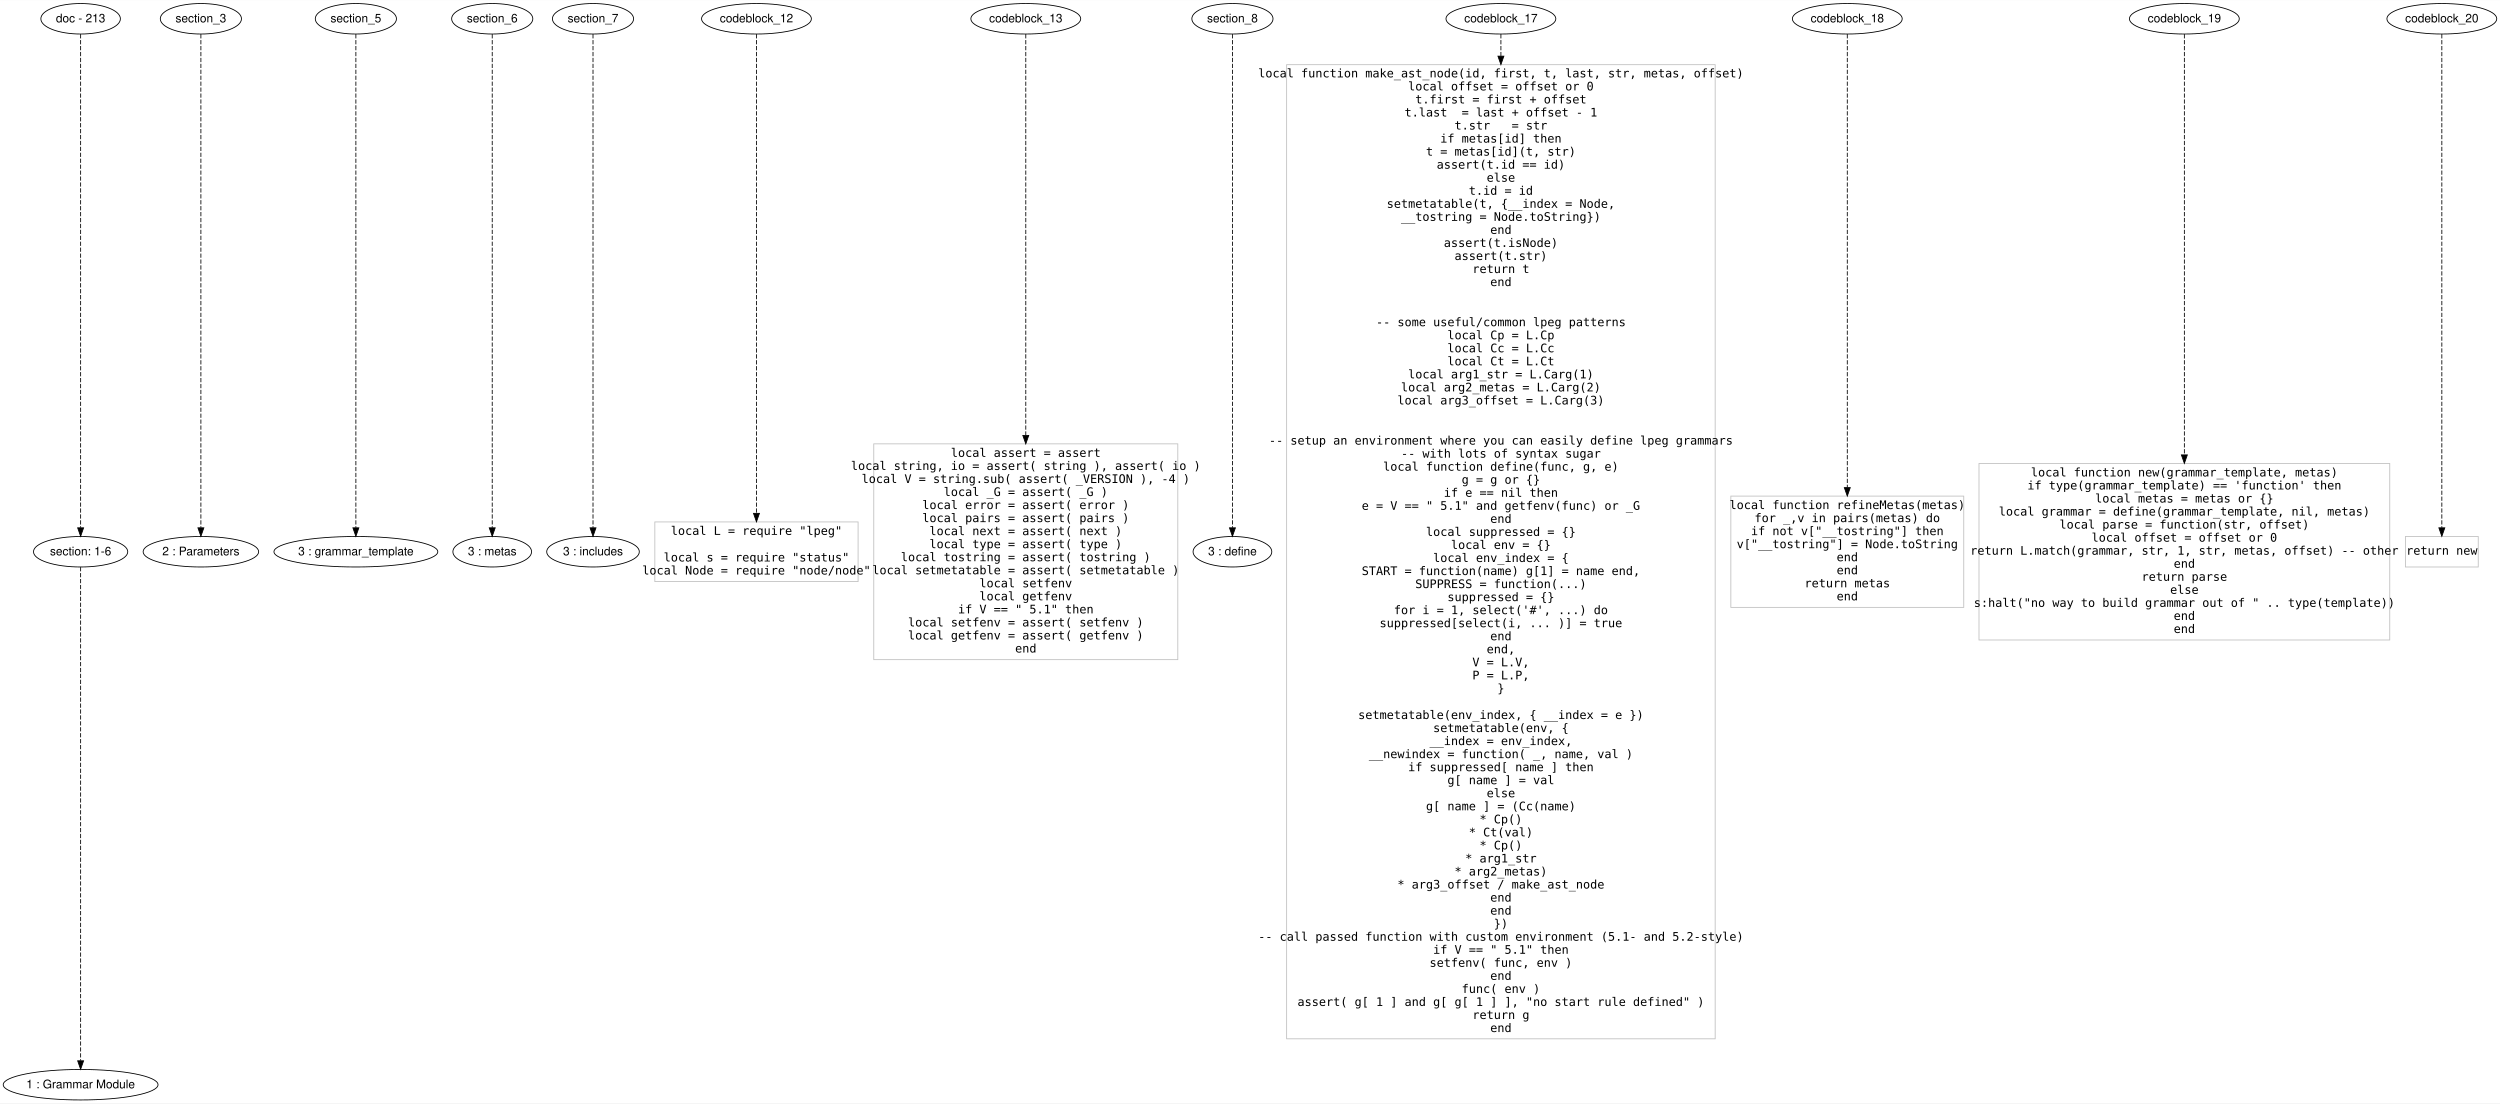
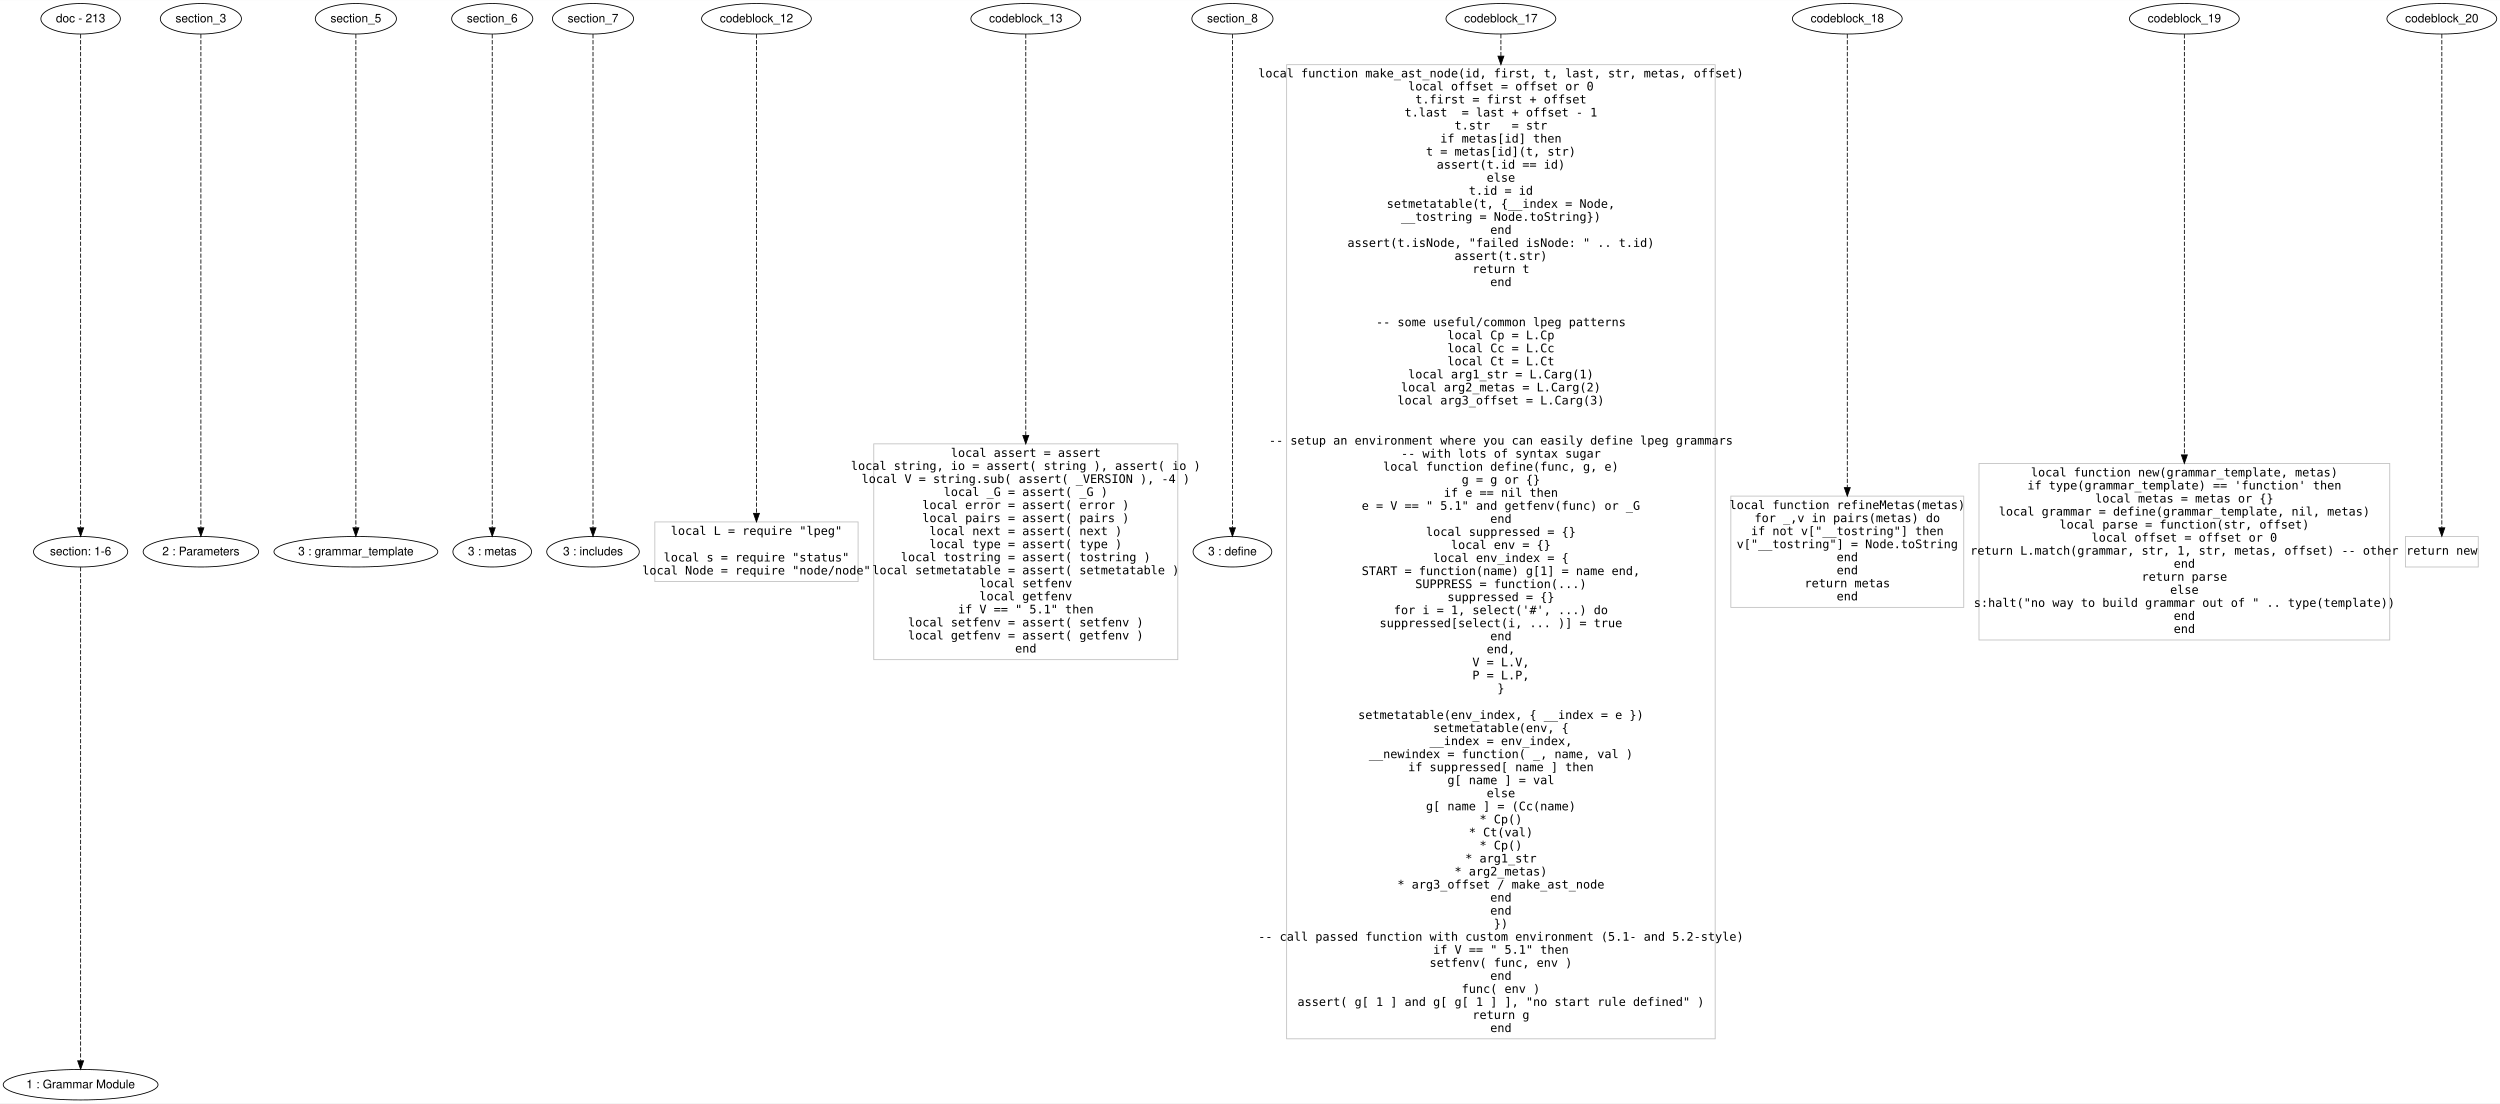
<svg xmlns="http://www.w3.org/2000/svg" width="2952pt" height="1303pt" viewBox="0.00 0.00 2951.88 1302.60">
  <g id="graph0" class="graph" transform="scale(1 1) rotate(0) translate(4 1298.602)">
    <polygon fill="#ffffff" stroke="transparent" points="-4,4 -4,-1298.602 2947.88,-1298.602 2947.88,4 -4,4" />
    <g id="node1" class="node">
      <ellipse fill="none" stroke="#000000" cx="91.196" cy="-1276.602" rx="46.958" ry="18" />
      <text text-anchor="middle" x="91.196" y="-1272.402" font-family="Helvetica,sans-Serif" font-size="14.00" fill="#000000">doc - 213</text>
    </g>
    <g id="node2" class="node">
      <ellipse fill="none" stroke="#000000" cx="91.196" cy="-647.301" rx="55.646" ry="18" />
      <text text-anchor="middle" x="91.196" y="-643.101" font-family="Helvetica,sans-Serif" font-size="14.00" fill="#000000">section: 1-6</text>
    </g>
    <g id="edge1" class="edge">
      <path fill="none" stroke="#000000" stroke-dasharray="5,2" d="M91.196,-1258.447C91.196,-1169.993 91.196,-784.053 91.196,-675.689" />
      <polygon fill="#000000" stroke="#000000" points="94.697,-675.53 91.196,-665.53 87.697,-675.53 94.697,-675.53" />
    </g>
    <g id="node3" class="node">
      <ellipse fill="none" stroke="#000000" cx="91.196" cy="-18" rx="91.393" ry="18" />
      <text text-anchor="middle" x="91.196" y="-13.8" font-family="Helvetica,sans-Serif" font-size="14.00" fill="#000000">1 : Grammar Module</text>
    </g>
    <g id="edge2" class="edge">
      <path fill="none" stroke="#000000" stroke-dasharray="5,2" d="M91.196,-629.146C91.196,-540.692 91.196,-154.751 91.196,-46.388" />
      <polygon fill="#000000" stroke="#000000" points="94.697,-46.229 91.196,-36.229 87.697,-46.229 94.697,-46.229" />
    </g>
    <g id="node4" class="node">
      <ellipse fill="none" stroke="#000000" cx="233.196" cy="-1276.602" rx="47.927" ry="18" />
      <text text-anchor="middle" x="233.196" y="-1272.402" font-family="Helvetica,sans-Serif" font-size="14.00" fill="#000000">section_3</text>
    </g>
    <g id="node5" class="node">
      <ellipse fill="none" stroke="#000000" cx="233.196" cy="-647.301" rx="68.207" ry="18" />
      <text text-anchor="middle" x="233.196" y="-643.101" font-family="Helvetica,sans-Serif" font-size="14.00" fill="#000000">2 : Parameters</text>
    </g>
    <g id="edge3" class="edge">
      <path fill="none" stroke="#000000" stroke-dasharray="5,2" d="M233.196,-1258.447C233.196,-1169.993 233.196,-784.053 233.196,-675.689" />
      <polygon fill="#000000" stroke="#000000" points="236.696,-675.53 233.196,-665.53 229.696,-675.53 236.696,-675.53" />
    </g>
    <g id="node6" class="node">
      <ellipse fill="none" stroke="#000000" cx="416.196" cy="-1276.602" rx="47.927" ry="18" />
      <text text-anchor="middle" x="416.196" y="-1272.402" font-family="Helvetica,sans-Serif" font-size="14.00" fill="#000000">section_5</text>
    </g>
    <g id="node7" class="node">
      <ellipse fill="none" stroke="#000000" cx="416.196" cy="-647.301" rx="96.723" ry="18" />
      <text text-anchor="middle" x="416.196" y="-643.101" font-family="Helvetica,sans-Serif" font-size="14.00" fill="#000000">3 : grammar_template</text>
    </g>
    <g id="edge4" class="edge">
      <path fill="none" stroke="#000000" stroke-dasharray="5,2" d="M416.196,-1258.447C416.196,-1169.993 416.196,-784.053 416.196,-675.689" />
      <polygon fill="#000000" stroke="#000000" points="419.697,-675.53 416.196,-665.53 412.697,-675.53 419.697,-675.53" />
    </g>
    <g id="node8" class="node">
      <ellipse fill="none" stroke="#000000" cx="577.196" cy="-1276.602" rx="47.927" ry="18" />
      <text text-anchor="middle" x="577.196" y="-1272.402" font-family="Helvetica,sans-Serif" font-size="14.00" fill="#000000">section_6</text>
    </g>
    <g id="node9" class="node">
      <ellipse fill="none" stroke="#000000" cx="577.196" cy="-647.301" rx="46.456" ry="18" />
      <text text-anchor="middle" x="577.196" y="-643.101" font-family="Helvetica,sans-Serif" font-size="14.00" fill="#000000">3 : metas</text>
    </g>
    <g id="edge5" class="edge">
      <path fill="none" stroke="#000000" stroke-dasharray="5,2" d="M577.196,-1258.447C577.196,-1169.993 577.196,-784.053 577.196,-675.689" />
      <polygon fill="#000000" stroke="#000000" points="580.697,-675.53 577.196,-665.53 573.697,-675.53 580.697,-675.53" />
    </g>
    <g id="node10" class="node">
      <ellipse fill="none" stroke="#000000" cx="696.196" cy="-1276.602" rx="47.927" ry="18" />
      <text text-anchor="middle" x="696.196" y="-1272.402" font-family="Helvetica,sans-Serif" font-size="14.00" fill="#000000">section_7</text>
    </g>
    <g id="node11" class="node">
      <ellipse fill="none" stroke="#000000" cx="696.196" cy="-647.301" rx="54.685" ry="18" />
      <text text-anchor="middle" x="696.196" y="-643.101" font-family="Helvetica,sans-Serif" font-size="14.00" fill="#000000">3 : includes</text>
    </g>
    <g id="edge6" class="edge">
      <path fill="none" stroke="#000000" stroke-dasharray="5,2" d="M696.196,-1258.447C696.196,-1169.993 696.196,-784.053 696.196,-675.689" />
      <polygon fill="#000000" stroke="#000000" points="699.697,-675.53 696.196,-665.53 692.697,-675.53 699.697,-675.53" />
    </g>
    <g id="node12" class="node">
      <ellipse fill="none" stroke="#000000" cx="889.196" cy="-1276.602" rx="64.867" ry="18" />
      <text text-anchor="middle" x="889.196" y="-1272.402" font-family="Helvetica,sans-Serif" font-size="14.00" fill="#000000">codeblock_12</text>
    </g>
    <g id="node13" class="node">
      <polygon fill="none" stroke="#c0c0c0" points="1009.196,-682.501 769.196,-682.501 769.196,-612.101 1009.196,-612.101 1009.196,-682.501" />
      <text text-anchor="middle" x="889.196" y="-667.201" font-family="Inconsolata" font-size="14.00" fill="#000000">local L = require "lpeg"</text>
      <text text-anchor="middle" x="889.196" y="-635.801" font-family="Inconsolata" font-size="14.00" fill="#000000">local s = require "status" </text>
      <text text-anchor="middle" x="889.196" y="-620.401" font-family="Inconsolata" font-size="14.00" fill="#000000">local Node = require "node/node"</text>
    </g>
    <g id="edge7" class="edge">
      <path fill="none" stroke="#000000" stroke-dasharray="5,2" d="M889.196,-1258.447C889.196,-1174.161 889.196,-819.765 889.196,-692.797" />
      <polygon fill="#000000" stroke="#000000" points="892.697,-692.639 889.196,-682.639 885.697,-692.639 892.697,-692.639" />
    </g>
    <g id="node14" class="node">
      <ellipse fill="none" stroke="#000000" cx="1207.196" cy="-1276.602" rx="64.867" ry="18" />
      <text text-anchor="middle" x="1207.196" y="-1272.402" font-family="Helvetica,sans-Serif" font-size="14.00" fill="#000000">codeblock_13</text>
    </g>
    <g id="node15" class="node">
      <polygon fill="none" stroke="#c0c0c0" points="1386.696,-774.702 1027.696,-774.702 1027.696,-519.9 1386.696,-519.9 1386.696,-774.702" />
      <text text-anchor="middle" x="1207.196" y="-759.301" font-family="Inconsolata" font-size="14.00" fill="#000000">local assert = assert</text>
      <text text-anchor="middle" x="1207.196" y="-743.901" font-family="Inconsolata" font-size="14.00" fill="#000000">local string, io = assert( string ), assert( io )</text>
      <text text-anchor="middle" x="1207.196" y="-728.501" font-family="Inconsolata" font-size="14.00" fill="#000000">local V = string.sub( assert( _VERSION ), -4 )</text>
      <text text-anchor="middle" x="1207.196" y="-713.101" font-family="Inconsolata" font-size="14.00" fill="#000000">local _G = assert( _G )</text>
      <text text-anchor="middle" x="1207.196" y="-697.701" font-family="Inconsolata" font-size="14.00" fill="#000000">local error = assert( error )</text>
      <text text-anchor="middle" x="1207.196" y="-682.301" font-family="Inconsolata" font-size="14.00" fill="#000000">local pairs = assert( pairs )</text>
      <text text-anchor="middle" x="1207.196" y="-666.901" font-family="Inconsolata" font-size="14.00" fill="#000000">local next = assert( next )</text>
      <text text-anchor="middle" x="1207.196" y="-651.501" font-family="Inconsolata" font-size="14.00" fill="#000000">local type = assert( type )</text>
      <text text-anchor="middle" x="1207.196" y="-636.101" font-family="Inconsolata" font-size="14.00" fill="#000000">local tostring = assert( tostring )</text>
      <text text-anchor="middle" x="1207.196" y="-620.701" font-family="Inconsolata" font-size="14.00" fill="#000000">local setmetatable = assert( setmetatable )</text>
      <text text-anchor="middle" x="1207.196" y="-605.301" font-family="Inconsolata" font-size="14.00" fill="#000000">local setfenv </text>
      <text text-anchor="middle" x="1207.196" y="-589.901" font-family="Inconsolata" font-size="14.00" fill="#000000">local getfenv </text>
      <text text-anchor="middle" x="1207.196" y="-574.501" font-family="Inconsolata" font-size="14.00" fill="#000000">if V == " 5.1" then</text>
      <text text-anchor="middle" x="1207.196" y="-559.101" font-family="Inconsolata" font-size="14.00" fill="#000000">   local setfenv = assert( setfenv )</text>
      <text text-anchor="middle" x="1207.196" y="-543.701" font-family="Inconsolata" font-size="14.00" fill="#000000">   local getfenv = assert( getfenv )</text>
      <text text-anchor="middle" x="1207.196" y="-528.301" font-family="Inconsolata" font-size="14.00" fill="#000000">end</text>
    </g>
    <g id="edge8" class="edge">
      <path fill="none" stroke="#000000" stroke-dasharray="5,2" d="M1207.196,-1258.447C1207.196,-1189.971 1207.196,-943.215 1207.196,-784.969" />
      <polygon fill="#000000" stroke="#000000" points="1210.697,-784.676 1207.196,-774.676 1203.697,-784.676 1210.697,-784.676" />
    </g>
    <g id="node16" class="node">
      <ellipse fill="none" stroke="#000000" cx="1451.196" cy="-1276.602" rx="47.927" ry="18" />
      <text text-anchor="middle" x="1451.196" y="-1272.402" font-family="Helvetica,sans-Serif" font-size="14.00" fill="#000000">section_8</text>
    </g>
    <g id="node17" class="node">
      <ellipse fill="none" stroke="#000000" cx="1451.196" cy="-647.301" rx="46.482" ry="18" />
      <text text-anchor="middle" x="1451.196" y="-643.101" font-family="Helvetica,sans-Serif" font-size="14.00" fill="#000000">3 : define</text>
    </g>
    <g id="edge9" class="edge">
      <path fill="none" stroke="#000000" stroke-dasharray="5,2" d="M1451.196,-1258.447C1451.196,-1169.993 1451.196,-784.053 1451.196,-675.689" />
      <polygon fill="#000000" stroke="#000000" points="1454.697,-675.53 1451.196,-665.53 1447.697,-675.53 1454.697,-675.53" />
    </g>
    <g id="node18" class="node">
      <ellipse fill="none" stroke="#000000" cx="1768.196" cy="-1276.602" rx="64.867" ry="18" />
      <text text-anchor="middle" x="1768.196" y="-1272.402" font-family="Helvetica,sans-Serif" font-size="14.00" fill="#000000">codeblock_17</text>
    </g>
    <g id="node19" class="node">
      <polygon fill="none" stroke="#c0c0c0" points="2021.196,-1222.403 1515.196,-1222.403 1515.196,-72.199 2021.196,-72.199 2021.196,-1222.403" />
      <text text-anchor="middle" x="1768.196" y="-1207.402" font-family="Inconsolata" font-size="14.00" fill="#000000">local function make_ast_node(id, first, t, last, str, metas, offset)</text>
      <text text-anchor="middle" x="1768.196" y="-1192.002" font-family="Inconsolata" font-size="14.00" fill="#000000">   local offset = offset or 0</text>
      <text text-anchor="middle" x="1768.196" y="-1176.602" font-family="Inconsolata" font-size="14.00" fill="#000000">   t.first = first + offset</text>
      <text text-anchor="middle" x="1768.196" y="-1161.202" font-family="Inconsolata" font-size="14.00" fill="#000000">   t.last  = last + offset - 1</text>
      <text text-anchor="middle" x="1768.196" y="-1145.802" font-family="Inconsolata" font-size="14.00" fill="#000000">   t.str   = str</text>
      <text text-anchor="middle" x="1768.196" y="-1130.402" font-family="Inconsolata" font-size="14.00" fill="#000000">   if metas[id] then</text>
      <text text-anchor="middle" x="1768.196" y="-1115.002" font-family="Inconsolata" font-size="14.00" fill="#000000">      t = metas[id](t, str)</text>
      <text text-anchor="middle" x="1768.196" y="-1099.602" font-family="Inconsolata" font-size="14.00" fill="#000000">      assert(t.id == id)</text>
      <text text-anchor="middle" x="1768.196" y="-1084.202" font-family="Inconsolata" font-size="14.00" fill="#000000">   else</text>
      <text text-anchor="middle" x="1768.196" y="-1068.802" font-family="Inconsolata" font-size="14.00" fill="#000000">    t.id = id</text>
      <text text-anchor="middle" x="1768.196" y="-1053.402" font-family="Inconsolata" font-size="14.00" fill="#000000">    setmetatable(t, {__index = Node,</text>
      <text text-anchor="middle" x="1768.196" y="-1038.002" font-family="Inconsolata" font-size="14.00" fill="#000000">                     __tostring = Node.toString})</text>
      <text text-anchor="middle" x="1768.196" y="-1022.602" font-family="Inconsolata" font-size="14.00" fill="#000000">   end</text>
-       <text text-anchor="middle" x="1768.196" y="-1007.202" font-family="Inconsolata" font-size="14.00" fill="#000000">   assert(t.isNode)</text>
+       <text text-anchor="middle" x="1768.196" y="-1007.202" font-family="Inconsolata" font-size="14.00" fill="#000000">   assert(t.isNode, "failed isNode: " .. t.id)</text>
      <text text-anchor="middle" x="1768.196" y="-991.802" font-family="Inconsolata" font-size="14.00" fill="#000000">   assert(t.str)</text>
      <text text-anchor="middle" x="1768.196" y="-976.402" font-family="Inconsolata" font-size="14.00" fill="#000000">   return t</text>
      <text text-anchor="middle" x="1768.196" y="-961.002" font-family="Inconsolata" font-size="14.00" fill="#000000">end</text>
      <text text-anchor="middle" x="1768.196" y="-913.602" font-family="Inconsolata" font-size="14.00" fill="#000000">-- some useful/common lpeg patterns</text>
      <text text-anchor="middle" x="1768.196" y="-898.202" font-family="Inconsolata" font-size="14.00" fill="#000000">local Cp = L.Cp</text>
      <text text-anchor="middle" x="1768.196" y="-882.802" font-family="Inconsolata" font-size="14.00" fill="#000000">local Cc = L.Cc</text>
      <text text-anchor="middle" x="1768.196" y="-867.402" font-family="Inconsolata" font-size="14.00" fill="#000000">local Ct = L.Ct</text>
      <text text-anchor="middle" x="1768.196" y="-852.001" font-family="Inconsolata" font-size="14.00" fill="#000000">local arg1_str = L.Carg(1)</text>
      <text text-anchor="middle" x="1768.196" y="-836.601" font-family="Inconsolata" font-size="14.00" fill="#000000">local arg2_metas = L.Carg(2)</text>
      <text text-anchor="middle" x="1768.196" y="-821.201" font-family="Inconsolata" font-size="14.00" fill="#000000">local arg3_offset = L.Carg(3)</text>
      <text text-anchor="middle" x="1768.196" y="-773.801" font-family="Inconsolata" font-size="14.00" fill="#000000">-- setup an environment where you can easily define lpeg grammars</text>
      <text text-anchor="middle" x="1768.196" y="-758.401" font-family="Inconsolata" font-size="14.00" fill="#000000">-- with lots of syntax sugar</text>
      <text text-anchor="middle" x="1768.196" y="-743.001" font-family="Inconsolata" font-size="14.00" fill="#000000">local function define(func, g, e)</text>
      <text text-anchor="middle" x="1768.196" y="-727.601" font-family="Inconsolata" font-size="14.00" fill="#000000">  g = g or {}</text>
      <text text-anchor="middle" x="1768.196" y="-712.201" font-family="Inconsolata" font-size="14.00" fill="#000000">  if e == nil then</text>
      <text text-anchor="middle" x="1768.196" y="-696.801" font-family="Inconsolata" font-size="14.00" fill="#000000">    e = V == " 5.1" and getfenv(func) or _G</text>
      <text text-anchor="middle" x="1768.196" y="-681.401" font-family="Inconsolata" font-size="14.00" fill="#000000">  end</text>
      <text text-anchor="middle" x="1768.196" y="-666.001" font-family="Inconsolata" font-size="14.00" fill="#000000">  local suppressed = {}</text>
      <text text-anchor="middle" x="1768.196" y="-650.601" font-family="Inconsolata" font-size="14.00" fill="#000000">  local env = {}</text>
      <text text-anchor="middle" x="1768.196" y="-635.201" font-family="Inconsolata" font-size="14.00" fill="#000000">  local env_index = {</text>
      <text text-anchor="middle" x="1768.196" y="-619.801" font-family="Inconsolata" font-size="14.00" fill="#000000">    START = function(name) g[1] = name end,</text>
      <text text-anchor="middle" x="1768.196" y="-604.401" font-family="Inconsolata" font-size="14.00" fill="#000000">    SUPPRESS = function(...)</text>
      <text text-anchor="middle" x="1768.196" y="-589.001" font-family="Inconsolata" font-size="14.00" fill="#000000">      suppressed = {}</text>
      <text text-anchor="middle" x="1768.196" y="-573.601" font-family="Inconsolata" font-size="14.00" fill="#000000">      for i = 1, select('#', ...) do</text>
      <text text-anchor="middle" x="1768.196" y="-558.201" font-family="Inconsolata" font-size="14.00" fill="#000000">        suppressed[select(i, ... )] = true</text>
      <text text-anchor="middle" x="1768.196" y="-542.801" font-family="Inconsolata" font-size="14.00" fill="#000000">      end</text>
      <text text-anchor="middle" x="1768.196" y="-527.401" font-family="Inconsolata" font-size="14.00" fill="#000000">    end,</text>
      <text text-anchor="middle" x="1768.196" y="-512.001" font-family="Inconsolata" font-size="14.00" fill="#000000">    V = L.V,</text>
      <text text-anchor="middle" x="1768.196" y="-496.601" font-family="Inconsolata" font-size="14.00" fill="#000000">    P = L.P,</text>
      <text text-anchor="middle" x="1768.196" y="-481.201" font-family="Inconsolata" font-size="14.00" fill="#000000">  }</text>
      <text text-anchor="middle" x="1768.196" y="-449.801" font-family="Inconsolata" font-size="14.00" fill="#000000">  setmetatable(env_index, { __index = e })</text>
      <text text-anchor="middle" x="1768.196" y="-434.401" font-family="Inconsolata" font-size="14.00" fill="#000000">  setmetatable(env, {</text>
      <text text-anchor="middle" x="1768.196" y="-419.001" font-family="Inconsolata" font-size="14.00" fill="#000000">    __index = env_index,</text>
      <text text-anchor="middle" x="1768.196" y="-403.601" font-family="Inconsolata" font-size="14.00" fill="#000000">    __newindex = function( _, name, val )</text>
      <text text-anchor="middle" x="1768.196" y="-388.201" font-family="Inconsolata" font-size="14.00" fill="#000000">      if suppressed[ name ] then</text>
      <text text-anchor="middle" x="1768.196" y="-372.801" font-family="Inconsolata" font-size="14.00" fill="#000000">        g[ name ] = val</text>
      <text text-anchor="middle" x="1768.196" y="-357.401" font-family="Inconsolata" font-size="14.00" fill="#000000">      else</text>
      <text text-anchor="middle" x="1768.196" y="-342.001" font-family="Inconsolata" font-size="14.00" fill="#000000">        g[ name ] = (Cc(name) </text>
      <text text-anchor="middle" x="1768.196" y="-326.601" font-family="Inconsolata" font-size="14.00" fill="#000000">              * Cp() </text>
      <text text-anchor="middle" x="1768.196" y="-311.2" font-family="Inconsolata" font-size="14.00" fill="#000000">              * Ct(val)</text>
      <text text-anchor="middle" x="1768.196" y="-295.8" font-family="Inconsolata" font-size="14.00" fill="#000000">              * Cp()</text>
      <text text-anchor="middle" x="1768.196" y="-280.4" font-family="Inconsolata" font-size="14.00" fill="#000000">              * arg1_str</text>
      <text text-anchor="middle" x="1768.196" y="-265" font-family="Inconsolata" font-size="14.00" fill="#000000">              * arg2_metas)</text>
      <text text-anchor="middle" x="1768.196" y="-249.6" font-family="Inconsolata" font-size="14.00" fill="#000000">              * arg3_offset / make_ast_node</text>
      <text text-anchor="middle" x="1768.196" y="-234.2" font-family="Inconsolata" font-size="14.00" fill="#000000">      end</text>
      <text text-anchor="middle" x="1768.196" y="-218.8" font-family="Inconsolata" font-size="14.00" fill="#000000">    end</text>
      <text text-anchor="middle" x="1768.196" y="-203.4" font-family="Inconsolata" font-size="14.00" fill="#000000">  })</text>
      <text text-anchor="middle" x="1768.196" y="-188" font-family="Inconsolata" font-size="14.00" fill="#000000">  -- call passed function with custom environment (5.1- and 5.2-style)</text>
      <text text-anchor="middle" x="1768.196" y="-172.6" font-family="Inconsolata" font-size="14.00" fill="#000000">  if V == " 5.1" then</text>
      <text text-anchor="middle" x="1768.196" y="-157.2" font-family="Inconsolata" font-size="14.00" fill="#000000">    setfenv( func, env )</text>
      <text text-anchor="middle" x="1768.196" y="-141.8" font-family="Inconsolata" font-size="14.00" fill="#000000">  end</text>
      <text text-anchor="middle" x="1768.196" y="-126.4" font-family="Inconsolata" font-size="14.00" fill="#000000">  func( env )</text>
      <text text-anchor="middle" x="1768.196" y="-111" font-family="Inconsolata" font-size="14.00" fill="#000000">  assert( g[ 1 ] and g[ g[ 1 ] ], "no start rule defined" )</text>
      <text text-anchor="middle" x="1768.196" y="-95.6" font-family="Inconsolata" font-size="14.00" fill="#000000">  return g</text>
      <text text-anchor="middle" x="1768.196" y="-80.2" font-family="Inconsolata" font-size="14.00" fill="#000000">end</text>
    </g>
    <g id="edge10" class="edge">
      <path fill="none" stroke="#000000" stroke-dasharray="5,2" d="M1768.196,-1258.447C1768.196,-1251.575 1768.196,-1242.907 1768.196,-1232.713" />
      <polygon fill="#000000" stroke="#000000" points="1771.697,-1232.48 1768.196,-1222.48 1764.697,-1232.48 1771.697,-1232.48" />
    </g>
    <g id="node20" class="node">
      <ellipse fill="none" stroke="#000000" cx="2177.196" cy="-1276.602" rx="64.867" ry="18" />
      <text text-anchor="middle" x="2177.196" y="-1272.402" font-family="Helvetica,sans-Serif" font-size="14.00" fill="#000000">codeblock_18</text>
    </g>
    <g id="node21" class="node">
      <polygon fill="none" stroke="#c0c0c0" points="2314.696,-713.001 2039.696,-713.001 2039.696,-581.601 2314.696,-581.601 2314.696,-713.001" />
      <text text-anchor="middle" x="2177.196" y="-697.701" font-family="Inconsolata" font-size="14.00" fill="#000000">local function refineMetas(metas)</text>
      <text text-anchor="middle" x="2177.196" y="-682.301" font-family="Inconsolata" font-size="14.00" fill="#000000">  for _,v in pairs(metas) do</text>
      <text text-anchor="middle" x="2177.196" y="-666.901" font-family="Inconsolata" font-size="14.00" fill="#000000">    if not v["__tostring"] then</text>
      <text text-anchor="middle" x="2177.196" y="-651.501" font-family="Inconsolata" font-size="14.00" fill="#000000">      v["__tostring"] = Node.toString</text>
      <text text-anchor="middle" x="2177.196" y="-636.101" font-family="Inconsolata" font-size="14.00" fill="#000000">    end</text>
      <text text-anchor="middle" x="2177.196" y="-620.701" font-family="Inconsolata" font-size="14.00" fill="#000000">  end</text>
      <text text-anchor="middle" x="2177.196" y="-605.301" font-family="Inconsolata" font-size="14.00" fill="#000000">  return metas</text>
      <text text-anchor="middle" x="2177.196" y="-589.901" font-family="Inconsolata" font-size="14.00" fill="#000000">end</text>
    </g>
    <g id="edge11" class="edge">
      <path fill="none" stroke="#000000" stroke-dasharray="5,2" d="M2177.196,-1258.447C2177.196,-1180.169 2177.196,-868.919 2177.196,-723.237" />
      <polygon fill="#000000" stroke="#000000" points="2180.697,-723.039 2177.196,-713.039 2173.697,-723.039 2180.697,-723.039" />
    </g>
    <g id="node22" class="node">
      <ellipse fill="none" stroke="#000000" cx="2575.196" cy="-1276.602" rx="64.867" ry="18" />
      <text text-anchor="middle" x="2575.196" y="-1272.402" font-family="Helvetica,sans-Serif" font-size="14.00" fill="#000000">codeblock_19</text>
    </g>
    <g id="node23" class="node">
      <polygon fill="none" stroke="#c0c0c0" points="2817.696,-751.502 2332.696,-751.502 2332.696,-543.101 2817.696,-543.101 2817.696,-751.502" />
      <text text-anchor="middle" x="2575.196" y="-736.201" font-family="Inconsolata" font-size="14.00" fill="#000000">local function new(grammar_template, metas)</text>
      <text text-anchor="middle" x="2575.196" y="-720.801" font-family="Inconsolata" font-size="14.00" fill="#000000">  if type(grammar_template) == 'function' then</text>
      <text text-anchor="middle" x="2575.196" y="-705.401" font-family="Inconsolata" font-size="14.00" fill="#000000">    local metas = metas or {}</text>
      <text text-anchor="middle" x="2575.196" y="-690.001" font-family="Inconsolata" font-size="14.00" fill="#000000">    local grammar = define(grammar_template, nil, metas)</text>
      <text text-anchor="middle" x="2575.196" y="-674.601" font-family="Inconsolata" font-size="14.00" fill="#000000">    local parse = function(str, offset)</text>
      <text text-anchor="middle" x="2575.196" y="-659.201" font-family="Inconsolata" font-size="14.00" fill="#000000">      local offset = offset or 0</text>
      <text text-anchor="middle" x="2575.196" y="-643.801" font-family="Inconsolata" font-size="14.00" fill="#000000">      return L.match(grammar, str, 1, str, metas, offset) -- other </text>
      <text text-anchor="middle" x="2575.196" y="-628.401" font-family="Inconsolata" font-size="14.00" fill="#000000">    end</text>
      <text text-anchor="middle" x="2575.196" y="-613.001" font-family="Inconsolata" font-size="14.00" fill="#000000">    return parse</text>
      <text text-anchor="middle" x="2575.196" y="-597.601" font-family="Inconsolata" font-size="14.00" fill="#000000">  else</text>
      <text text-anchor="middle" x="2575.196" y="-582.201" font-family="Inconsolata" font-size="14.00" fill="#000000">    s:halt("no way to build grammar out of " .. type(template))</text>
      <text text-anchor="middle" x="2575.196" y="-566.801" font-family="Inconsolata" font-size="14.00" fill="#000000">  end</text>
      <text text-anchor="middle" x="2575.196" y="-551.401" font-family="Inconsolata" font-size="14.00" fill="#000000">end</text>
    </g>
    <g id="edge12" class="edge">
      <path fill="none" stroke="#000000" stroke-dasharray="5,2" d="M2575.196,-1258.447C2575.196,-1186.52 2575.196,-917.891 2575.196,-761.752" />
      <polygon fill="#000000" stroke="#000000" points="2578.697,-761.634 2575.196,-751.634 2571.697,-761.634 2578.697,-761.634" />
    </g>
    <g id="node24" class="node">
      <ellipse fill="none" stroke="#000000" cx="2879.196" cy="-1276.602" rx="64.867" ry="18" />
      <text text-anchor="middle" x="2879.196" y="-1272.402" font-family="Helvetica,sans-Serif" font-size="14.00" fill="#000000">codeblock_20</text>
    </g>
    <g id="node25" class="node">
      <polygon fill="none" stroke="#c0c0c0" points="2922.196,-665.301 2836.196,-665.301 2836.196,-629.301 2922.196,-629.301 2922.196,-665.301" />
      <text text-anchor="middle" x="2879.196" y="-643.801" font-family="Inconsolata" font-size="14.00" fill="#000000">return new</text>
    </g>
    <g id="edge13" class="edge">
      <path fill="none" stroke="#000000" stroke-dasharray="5,2" d="M2879.196,-1258.447C2879.196,-1169.993 2879.196,-784.053 2879.196,-675.689" />
      <polygon fill="#000000" stroke="#000000" points="2882.697,-675.53 2879.196,-665.53 2875.697,-675.53 2882.697,-675.53" />
    </g>
  </g>
</svg>
